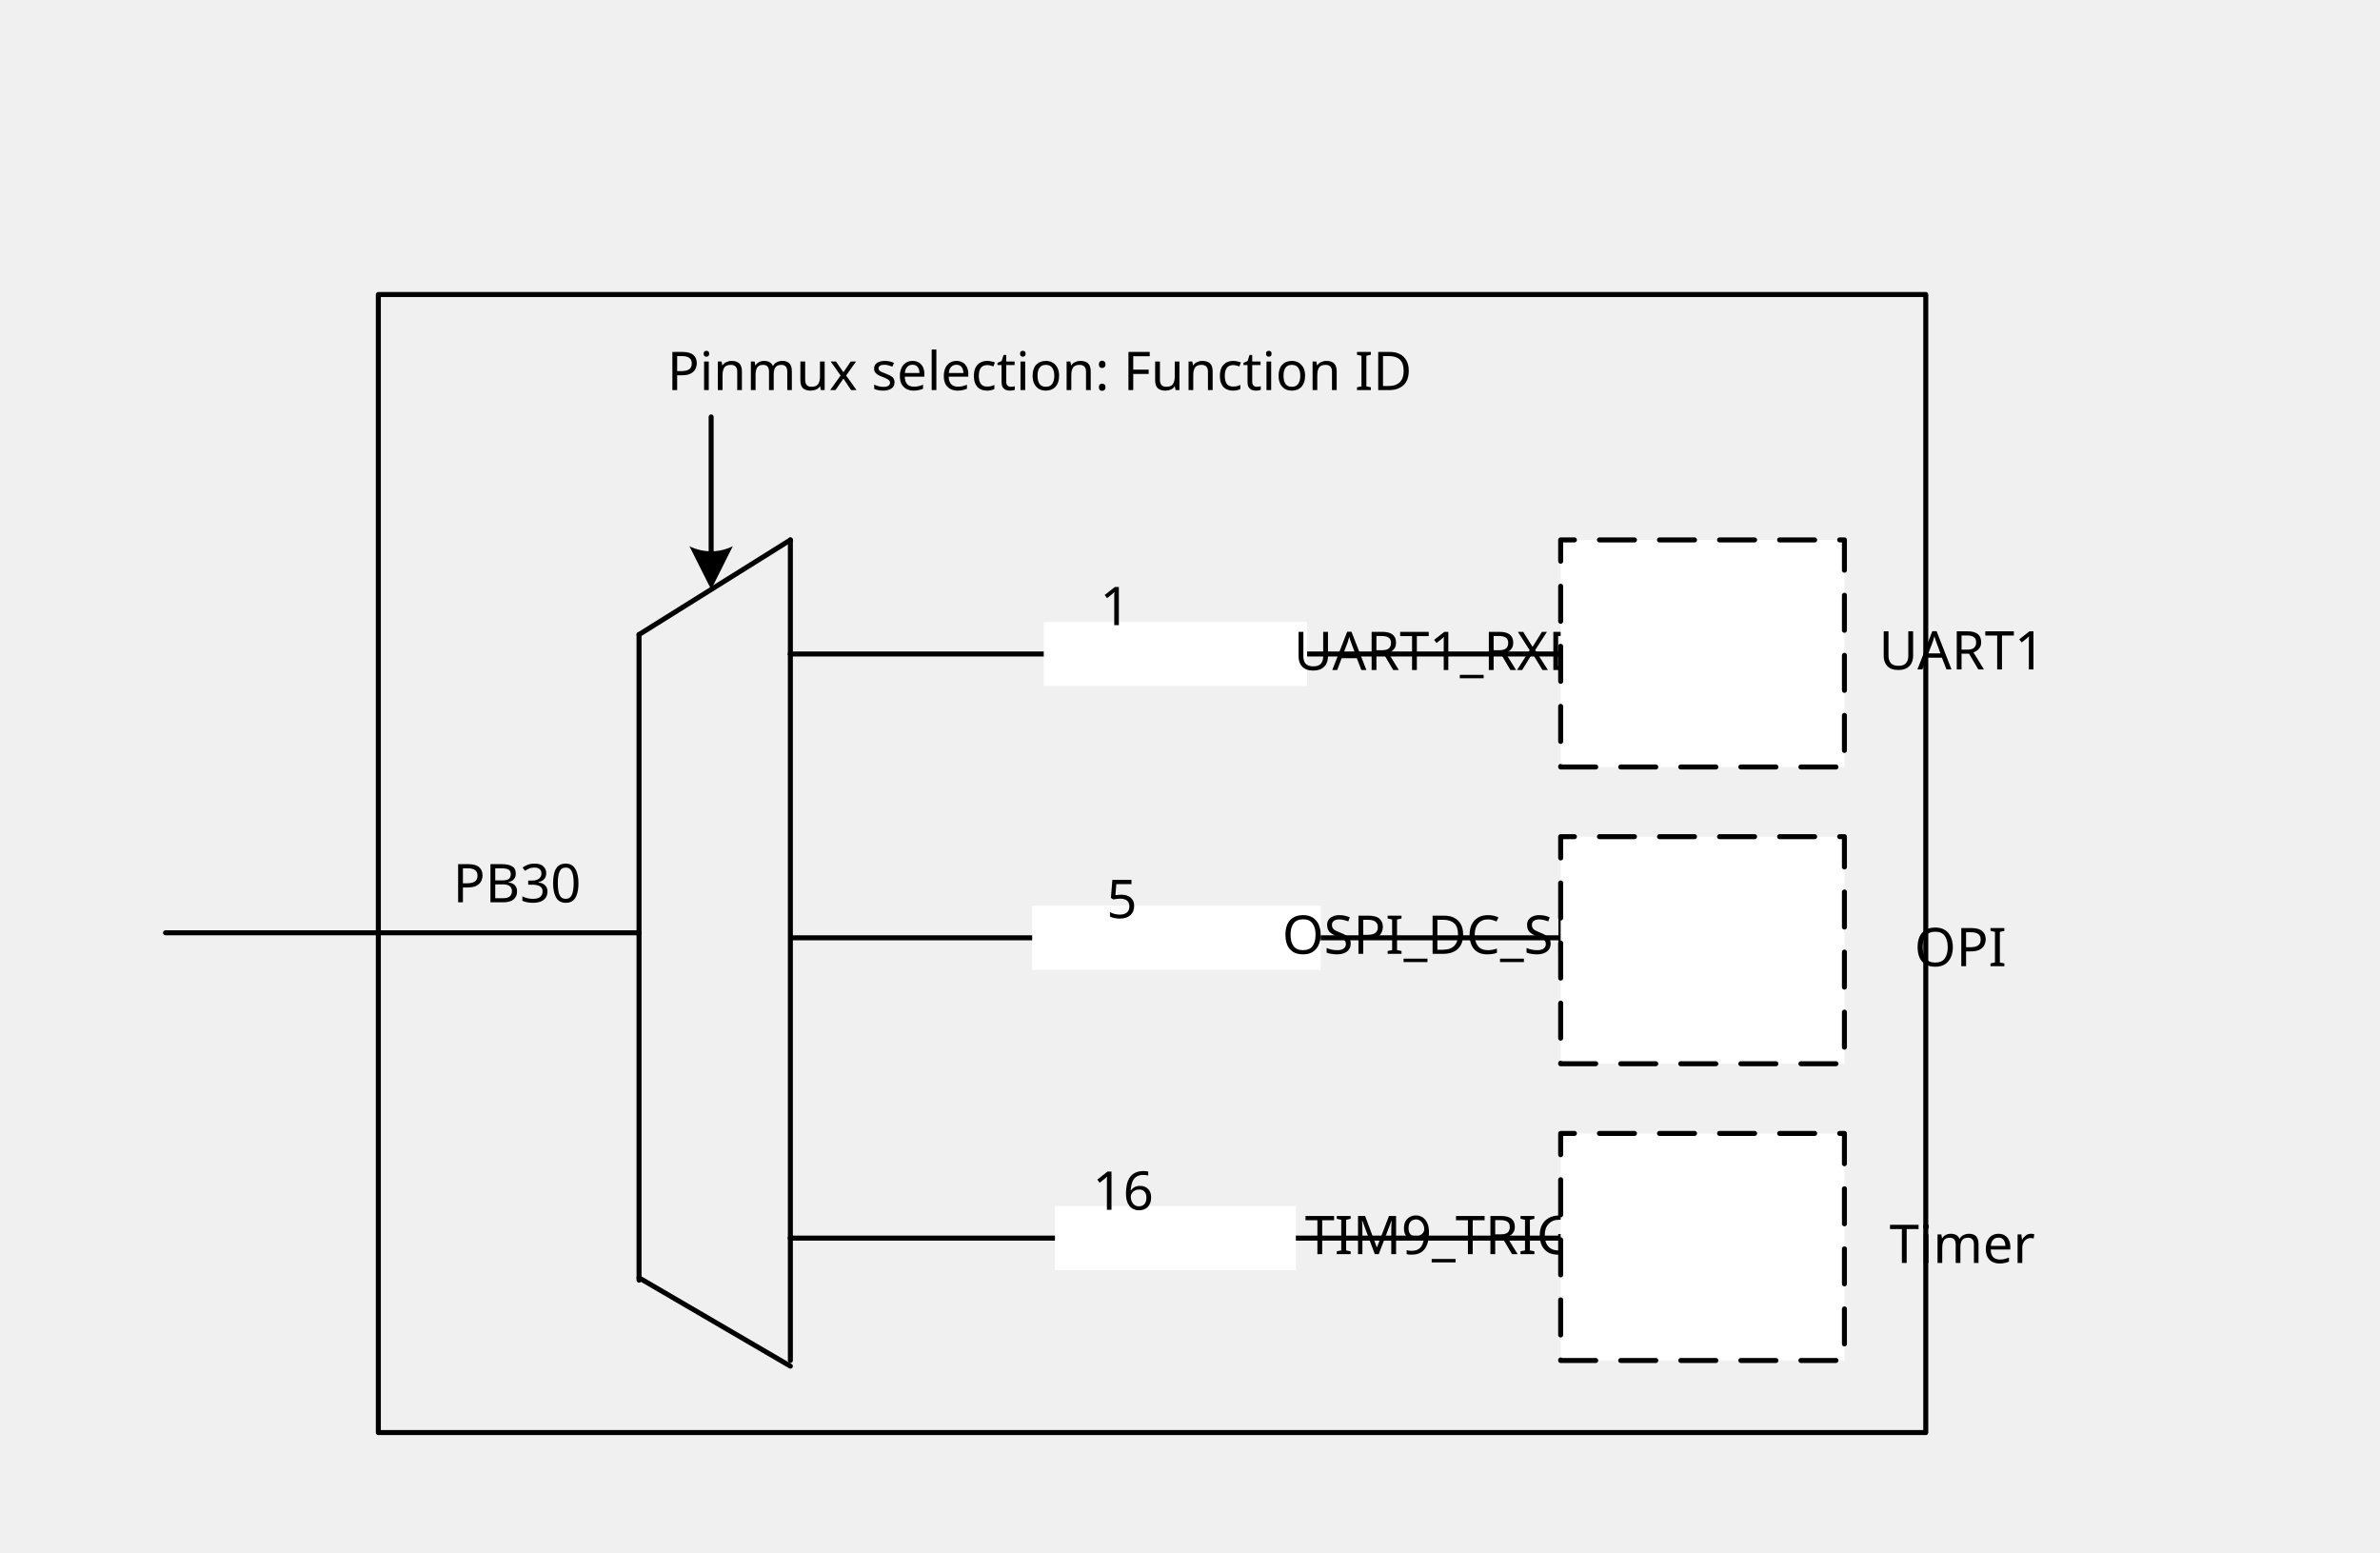
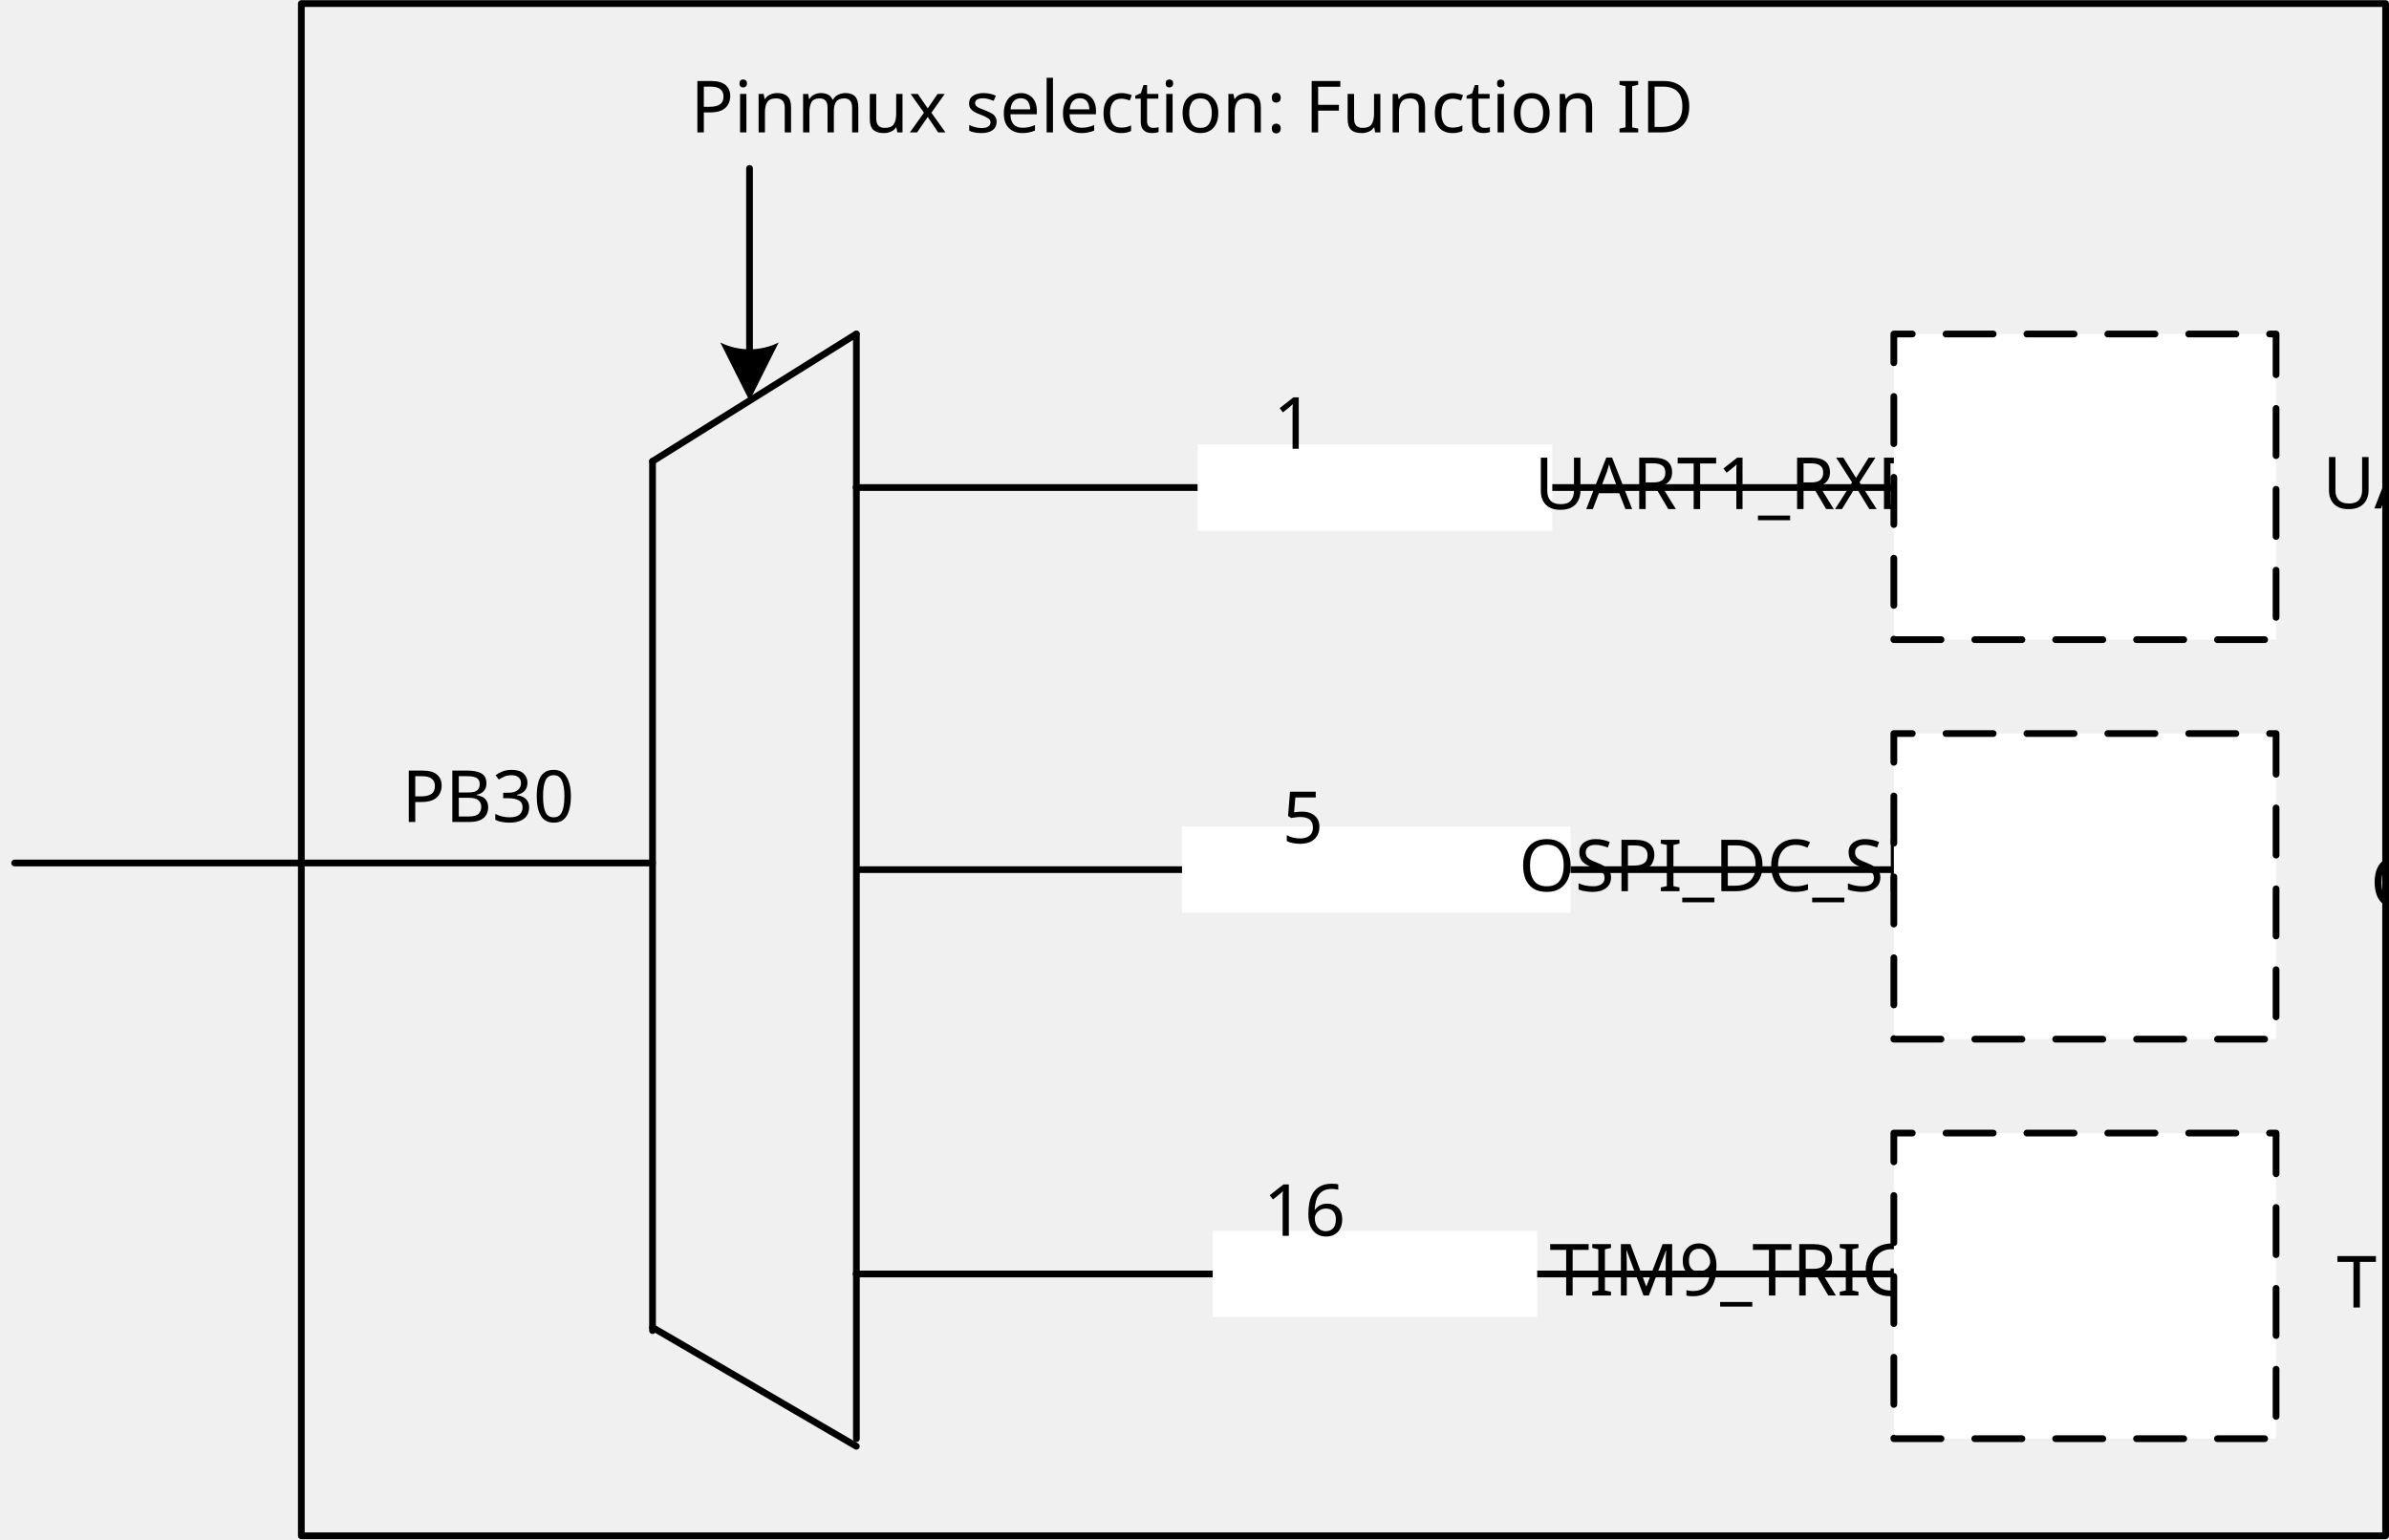
- <svg xmlns="http://www.w3.org/2000/svg" xmlns:ns1="http://schemas.microsoft.com/visio/2003/SVGExtensions/" xmlns:xlink="http://www.w3.org/1999/xlink" width="4.953in" height="3.231in" viewBox="0 0 356.631 232.606" xml:space="preserve" color-interpolation-filters="sRGB" class="st9">
+ <svg xmlns="http://www.w3.org/2000/svg" xmlns:ns1="http://schemas.microsoft.com/visio/2003/SVGExtensions/" xmlns:xlink="http://www.w3.org/1999/xlink" width="3.691in" height="2.379in" viewBox="0 0 265.771 171.254" xml:space="preserve" color-interpolation-filters="sRGB" class="st9">
  <ns1:documentProperties ns1:langID="2052" ns1:metric="true" ns1:viewMarkup="false" />
  <style type="text/css">
	
		.st1 {stroke:#000000;stroke-linecap:round;stroke-linejoin:round;stroke-width:0.75}
		.st2 {fill:none;stroke:#000000;stroke-linecap:round;stroke-linejoin:round;stroke-width:0.75}
		.st3 {fill:none;stroke:none;stroke-linecap:round;stroke-linejoin:round;stroke-width:0.75}
		.st4 {fill:#000000;font-family:Calibri;font-size:0.667em}
		.st5 {marker-start:url(#mrkr5-26);stroke:#000000;stroke-linecap:round;stroke-linejoin:round;stroke-width:0.75}
		.st6 {fill:#000000;fill-opacity:1;stroke:#000000;stroke-opacity:1;stroke-width:0.229}
		.st7 {fill:#ffffff;stroke:none;stroke-linecap:butt;stroke-width:7.2}
		.st8 {fill:#ffffff;stroke:#000000;stroke-dasharray:5.25,3.75;stroke-linecap:round;stroke-linejoin:round;stroke-width:0.75}
		.st9 {fill:none;fill-rule:evenodd;font-size:12px;overflow:visible;stroke-linecap:square;stroke-miterlimit:3}
	
	</style>
  <defs id="Markers">
    <g id="lend5">
      <path d="M 2 1 L 0 0 L 1.981 -0.993 C 1.672 -0.365 1.673 0.373 1.985 1 " style="stroke:none" />
    </g>
    <marker id="mrkr5-26" class="st6" ns1:arrowType="5" ns1:arrowSize="2" ns1:setback="7.15" refX="7.15" orient="auto" markerUnits="strokeWidth" overflow="visible">
      <use xlink:href="#lend5" transform="scale(4.36) " />
    </marker>
  </defs>
  <g ns1:mID="0" ns1:index="1" ns1:groupContext="foregroundPage">
    <ns1:pageProperties ns1:drawingScale="0.0393701" ns1:pageScale="0.0393701" ns1:drawingUnits="24" ns1:shadowOffsetX="8.50394" ns1:shadowOffsetY="-8.50394" />
-     <g id="shape1-1" ns1:mID="1" ns1:groupContext="shape" transform="translate(351.044,80.8701) rotate(90)">
-       <path d="M0 232.61 L122.93 232.61" class="st1" />
+     <g id="shape1-1" ns1:mID="1" ns1:groupContext="shape" transform="translate(266.521,37.1427) rotate(90)">
+       <path d="M0 171.25 L122.93 171.25" class="st1" />
    </g>
-     <g id="shape2-4" ns1:mID="2" ns1:groupContext="shape" transform="translate(328.367,95.0433) rotate(90)">
-       <path d="M0 232.61 L96.73 232.61" class="st1" />
+     <g id="shape2-4" ns1:mID="2" ns1:groupContext="shape" transform="translate(243.843,51.3159) rotate(90)">
+       <path d="M0 171.25 L96.73 171.25" class="st1" />
    </g>
-     <g id="shape3-7" ns1:mID="3" ns1:groupContext="shape" transform="translate(-27.5203,-102.206) rotate(-32.0054)">
-       <path d="M0 232.61 L26.74 232.61" class="st1" />
+     <g id="shape3-7" ns1:mID="3" ns1:groupContext="shape" transform="translate(-18.1748,-93.9071) rotate(-32.0054)">
+       <path d="M0 171.25 L26.74 171.25" class="st1" />
    </g>
-     <g id="shape4-10" ns1:mID="4" ns1:groupContext="shape" transform="translate(212.964,-9.49915) rotate(30.2564)">
-       <path d="M0 232.61 L26.25 232.61" class="st1" />
+     <g id="shape4-10" ns1:mID="4" ns1:groupContext="shape" transform="translate(158.879,-0.23164) rotate(30.2564)">
+       <path d="M0 171.25 L26.25 171.25" class="st1" />
    </g>
-     <g id="shape5-13" ns1:mID="5" ns1:groupContext="shape" transform="translate(56.6929,-18)">
-       <rect x="0" y="62.102" width="231.874" height="170.504" class="st2" />
+     <g id="shape5-13" ns1:mID="5" ns1:groupContext="shape" transform="translate(33.5217,-0.375)">
+       <rect x="0" y="0.75" width="231.874" height="170.504" class="st2" />
    </g>
-     <g id="shape6-15" ns1:mID="6" ns1:groupContext="shape" transform="translate(95.7608,372.337) rotate(180)">
-       <path d="M0 232.61 L70.96 232.61" class="st1" />
+     <g id="shape6-15" ns1:mID="6" ns1:groupContext="shape" transform="translate(72.5896,267.257) rotate(180)">
+       <path d="M0 171.25 L70.96 171.25" class="st1" />
    </g>
-     <g id="shape7-18" ns1:mID="7" ns1:groupContext="shape" transform="translate(23.5463,-94.1358)">
+     <g id="shape7-18" ns1:mID="7" ns1:groupContext="shape" transform="translate(0.375,-76.5108)">
      <ns1:textBlock ns1:margins="rect(4,4,4,4)" ns1:tabSpace="42.5197" />
-       <ns1:textRect cx="15.156" cy="226.9" width="30.32" height="11.413" />
-       <rect x="0" y="221.193" width="30.312" height="11.413" class="st3" />
-       <text x="6.86" y="229.3" class="st4" ns1:langID="2052">
+       <ns1:textRect cx="15.156" cy="165.547" width="30.32" height="11.413" />
+       <rect x="0" y="159.841" width="30.312" height="11.413" class="st3" />
+       <text x="6.86" y="167.95" class="st4" ns1:langID="2052">
        <ns1:paragraph ns1:horizAlign="1" />
        <ns1:tabList />PB30</text>
    </g>
-     <g id="shape10-21" ns1:mID="10" ns1:groupContext="shape" transform="translate(-126.048,88.2951) rotate(-90)">
-       <path d="M5.36 232.61 L5.72 232.61 L25.85 232.61" class="st5" />
+     <g id="shape10-21" ns1:mID="10" ns1:groupContext="shape" transform="translate(-87.8672,44.5677) rotate(-90)">
+       <path d="M5.36 171.25 L5.72 171.25 L25.85 171.25" class="st5" />
    </g>
-     <g id="shape11-27" ns1:mID="11" ns1:groupContext="shape" transform="translate(58.5103,-170.87)">
+     <g id="shape11-27" ns1:mID="11" ns1:groupContext="shape" transform="translate(35.3391,-153.245)">
      <ns1:textBlock ns1:margins="rect(4,4,4,4)" ns1:tabSpace="42.5197" />
-       <ns1:textRect cx="54.965" cy="226.9" width="109.93" height="11.413" />
-       <rect x="0" y="221.193" width="109.929" height="11.413" class="st3" />
-       <text x="4" y="229.3" class="st4" ns1:langID="2052">
+       <ns1:textRect cx="54.965" cy="165.547" width="109.93" height="11.413" />
+       <rect x="0" y="159.841" width="109.929" height="11.413" class="st3" />
+       <text x="4" y="167.95" class="st4" ns1:langID="2052">
        <ns1:paragraph />
        <ns1:tabList />Pinmux selection: Function ID</text>
    </g>
-     <g id="shape12-30" ns1:mID="12" ns1:groupContext="shape" transform="translate(118.406,-134.646)">
+     <g id="shape12-30" ns1:mID="12" ns1:groupContext="shape" transform="translate(95.2343,-117.021)">
      <ns1:textBlock ns1:margins="rect(4,4,4,4)" ns1:tabSpace="42.5197" />
-       <ns1:textRect cx="57.726" cy="232.606" width="115.46" height="0" />
-       <path d="M0 232.61 L115.45 232.61" class="st1" />
-       <rect ns1:rectContext="textBkgnd" x="37.996" y="227.806" width="39.461" height="9.6" class="st7" />
-       <text x="38" y="235.01" class="st4" ns1:langID="2052">
+       <ns1:textRect cx="57.726" cy="171.254" width="115.46" height="0" />
+       <path d="M0 171.25 L115.45 171.25" class="st1" />
+       <rect ns1:rectContext="textBkgnd" x="37.996" y="166.454" width="39.461" height="9.6" class="st7" />
+       <text x="38" y="173.65" class="st4" ns1:langID="2052">
        <ns1:paragraph ns1:horizAlign="1" />
        <ns1:tabList />UART1_RXD</text>
    </g>
-     <g id="shape14-35" ns1:mID="14" ns1:groupContext="shape" transform="translate(118.04,-137.11)">
+     <g id="shape14-35" ns1:mID="14" ns1:groupContext="shape" transform="translate(94.8691,-119.485)">
      <ns1:textBlock ns1:margins="rect(4,4,4,4)" ns1:tabSpace="42.5197" />
-       <ns1:textRect cx="11.339" cy="228.354" width="22.68" height="8.504" />
-       <rect x="0" y="224.102" width="22.677" height="8.504" class="st3" />
-       <text x="9.31" y="230.75" class="st4" ns1:langID="2052">
+       <ns1:textRect cx="11.339" cy="167.002" width="22.68" height="8.504" />
+       <rect x="0" y="162.75" width="22.677" height="8.504" class="st3" />
+       <text x="9.31" y="169.4" class="st4" ns1:langID="2052">
        <ns1:paragraph ns1:horizAlign="1" />
        <ns1:tabList />1</text>
    </g>
-     <g id="shape20-38" ns1:mID="20" ns1:groupContext="shape" transform="translate(118.701,-92.126)">
+     <g id="shape20-38" ns1:mID="20" ns1:groupContext="shape" transform="translate(95.5295,-74.501)">
      <ns1:textBlock ns1:margins="rect(4,4,4,4)" ns1:tabSpace="42.5197" />
-       <ns1:textRect cx="57.579" cy="232.606" width="115.16" height="0" />
-       <path d="M0 232.61 L115.16 232.61" class="st1" />
-       <rect ns1:rectContext="textBkgnd" x="35.967" y="227.806" width="43.223" height="9.6" class="st7" />
-       <text x="35.97" y="235.01" class="st4" ns1:langID="2052">
+       <ns1:textRect cx="57.579" cy="171.254" width="115.16" height="0" />
+       <path d="M0 171.25 L115.16 171.25" class="st1" />
+       <rect ns1:rectContext="textBkgnd" x="35.967" y="166.454" width="43.223" height="9.6" class="st7" />
+       <text x="35.97" y="173.65" class="st4" ns1:langID="2052">
        <ns1:paragraph ns1:horizAlign="1" />
        <ns1:tabList />OSPI_DC_SEL</text>
    </g>
-     <g id="shape21-43" ns1:mID="21" ns1:groupContext="shape" transform="translate(119.055,-93.2283)">
+     <g id="shape21-43" ns1:mID="21" ns1:groupContext="shape" transform="translate(95.8839,-75.6033)">
      <ns1:textBlock ns1:margins="rect(4,4,4,4)" ns1:tabSpace="42.5197" />
-       <ns1:textRect cx="11.339" cy="228.354" width="22.68" height="8.504" />
-       <rect x="0" y="224.102" width="22.677" height="8.504" class="st3" />
-       <text x="9.31" y="230.75" class="st4" ns1:langID="2052">
+       <ns1:textRect cx="11.339" cy="167.002" width="22.68" height="8.504" />
+       <rect x="0" y="162.75" width="22.677" height="8.504" class="st3" />
+       <text x="9.31" y="169.4" class="st4" ns1:langID="2052">
        <ns1:paragraph ns1:horizAlign="1" />
        <ns1:tabList />5</text>
    </g>
-     <g id="shape23-46" ns1:mID="23" ns1:groupContext="shape" transform="translate(118.406,-47.1339)">
+     <g id="shape23-46" ns1:mID="23" ns1:groupContext="shape" transform="translate(95.2343,-29.5089)">
      <ns1:textBlock ns1:margins="rect(4,4,4,4)" ns1:tabSpace="42.5197" />
-       <ns1:textRect cx="57.726" cy="232.606" width="115.46" height="0" />
-       <path d="M0 232.61 L115.45 232.61" class="st1" />
-       <rect ns1:rectContext="textBkgnd" x="39.677" y="227.806" width="36.098" height="9.6" class="st7" />
-       <text x="39.68" y="235.01" class="st4" ns1:langID="2052">
+       <ns1:textRect cx="57.726" cy="171.254" width="115.46" height="0" />
+       <path d="M0 171.25 L115.45 171.25" class="st1" />
+       <rect ns1:rectContext="textBkgnd" x="39.677" y="166.454" width="36.098" height="9.6" class="st7" />
+       <text x="39.68" y="173.65" class="st4" ns1:langID="2052">
        <ns1:paragraph ns1:horizAlign="1" />
        <ns1:tabList />TIM9_TRIG</text>
    </g>
-     <g id="shape24-51" ns1:mID="24" ns1:groupContext="shape" transform="translate(118.969,-49.5276)">
+     <g id="shape24-51" ns1:mID="24" ns1:groupContext="shape" transform="translate(95.7972,-31.9026)">
      <ns1:textBlock ns1:margins="rect(4,4,4,4)" ns1:tabSpace="42.5197" />
-       <ns1:textRect cx="11.339" cy="228.354" width="22.68" height="8.504" />
-       <rect x="0" y="224.102" width="22.677" height="8.504" class="st3" />
-       <text x="7.28" y="230.75" class="st4" ns1:langID="2052">
+       <ns1:textRect cx="11.339" cy="167.002" width="22.68" height="8.504" />
+       <rect x="0" y="162.75" width="22.677" height="8.504" class="st3" />
+       <text x="7.28" y="169.4" class="st4" ns1:langID="2052">
        <ns1:paragraph ns1:horizAlign="1" />
        <ns1:tabList />16</text>
    </g>
-     <g id="shape29-54" ns1:mID="29" ns1:groupContext="shape" transform="translate(233.858,-117.72)">
+     <g id="shape29-54" ns1:mID="29" ns1:groupContext="shape" transform="translate(210.687,-100.095)">
      <ns1:textBlock ns1:margins="rect(4,4,4,4)" ns1:tabSpace="42.5197" />
-       <ns1:textRect cx="21.26" cy="215.598" width="42.52" height="34.016" />
-       <path d="M0 232.61 L42.52 232.61 L42.52 198.59 L0 198.59 L0 232.61 Z" class="st8" />
-       <text x="10.23" y="218" class="st4" ns1:langID="2052">
+       <ns1:textRect cx="21.26" cy="154.246" width="42.52" height="34.016" />
+       <path d="M0 171.25 L42.52 171.25 L42.52 137.24 L0 137.24 L0 171.25 Z" class="st8" />
+       <text x="10.23" y="156.65" class="st4" ns1:langID="2052">
        <ns1:paragraph ns1:horizAlign="1" />
        <ns1:tabList />UART1</text>
    </g>
-     <g id="shape31-57" ns1:mID="31" ns1:groupContext="shape" transform="translate(233.858,-73.2613)">
+     <g id="shape31-57" ns1:mID="31" ns1:groupContext="shape" transform="translate(210.687,-55.6363)">
      <ns1:textBlock ns1:margins="rect(4,4,4,4)" ns1:tabSpace="42.5197" />
-       <ns1:textRect cx="21.26" cy="215.598" width="42.52" height="34.016" />
-       <path d="M0 232.61 L42.52 232.61 L42.52 198.59 L0 198.59 L0 232.61 Z" class="st8" />
-       <text x="15.54" y="218" class="st4" ns1:langID="2052">
+       <ns1:textRect cx="21.26" cy="154.246" width="42.52" height="34.016" />
+       <path d="M0 171.25 L42.52 171.25 L42.52 137.24 L0 137.24 L0 171.25 Z" class="st8" />
+       <text x="15.54" y="156.65" class="st4" ns1:langID="2052">
        <ns1:paragraph ns1:horizAlign="1" />
        <ns1:tabList />OPI</text>
    </g>
-     <g id="shape33-60" ns1:mID="33" ns1:groupContext="shape" transform="translate(233.858,-28.8021)">
+     <g id="shape33-60" ns1:mID="33" ns1:groupContext="shape" transform="translate(210.687,-11.1771)">
      <ns1:textBlock ns1:margins="rect(4,4,4,4)" ns1:tabSpace="42.5197" />
-       <ns1:textRect cx="21.26" cy="215.598" width="42.52" height="34.016" />
-       <path d="M0 232.61 L42.52 232.61 L42.52 198.59 L0 198.59 L0 232.61 Z" class="st8" />
-       <text x="11.81" y="218" class="st4" ns1:langID="2052">
+       <ns1:textRect cx="21.26" cy="154.246" width="42.52" height="34.016" />
+       <path d="M0 171.25 L42.52 171.25 L42.52 137.24 L0 137.24 L0 171.25 Z" class="st8" />
+       <text x="11.81" y="156.65" class="st4" ns1:langID="2052">
        <ns1:paragraph ns1:horizAlign="1" />
        <ns1:tabList />Timer</text>
    </g>
  </g>
</svg>
